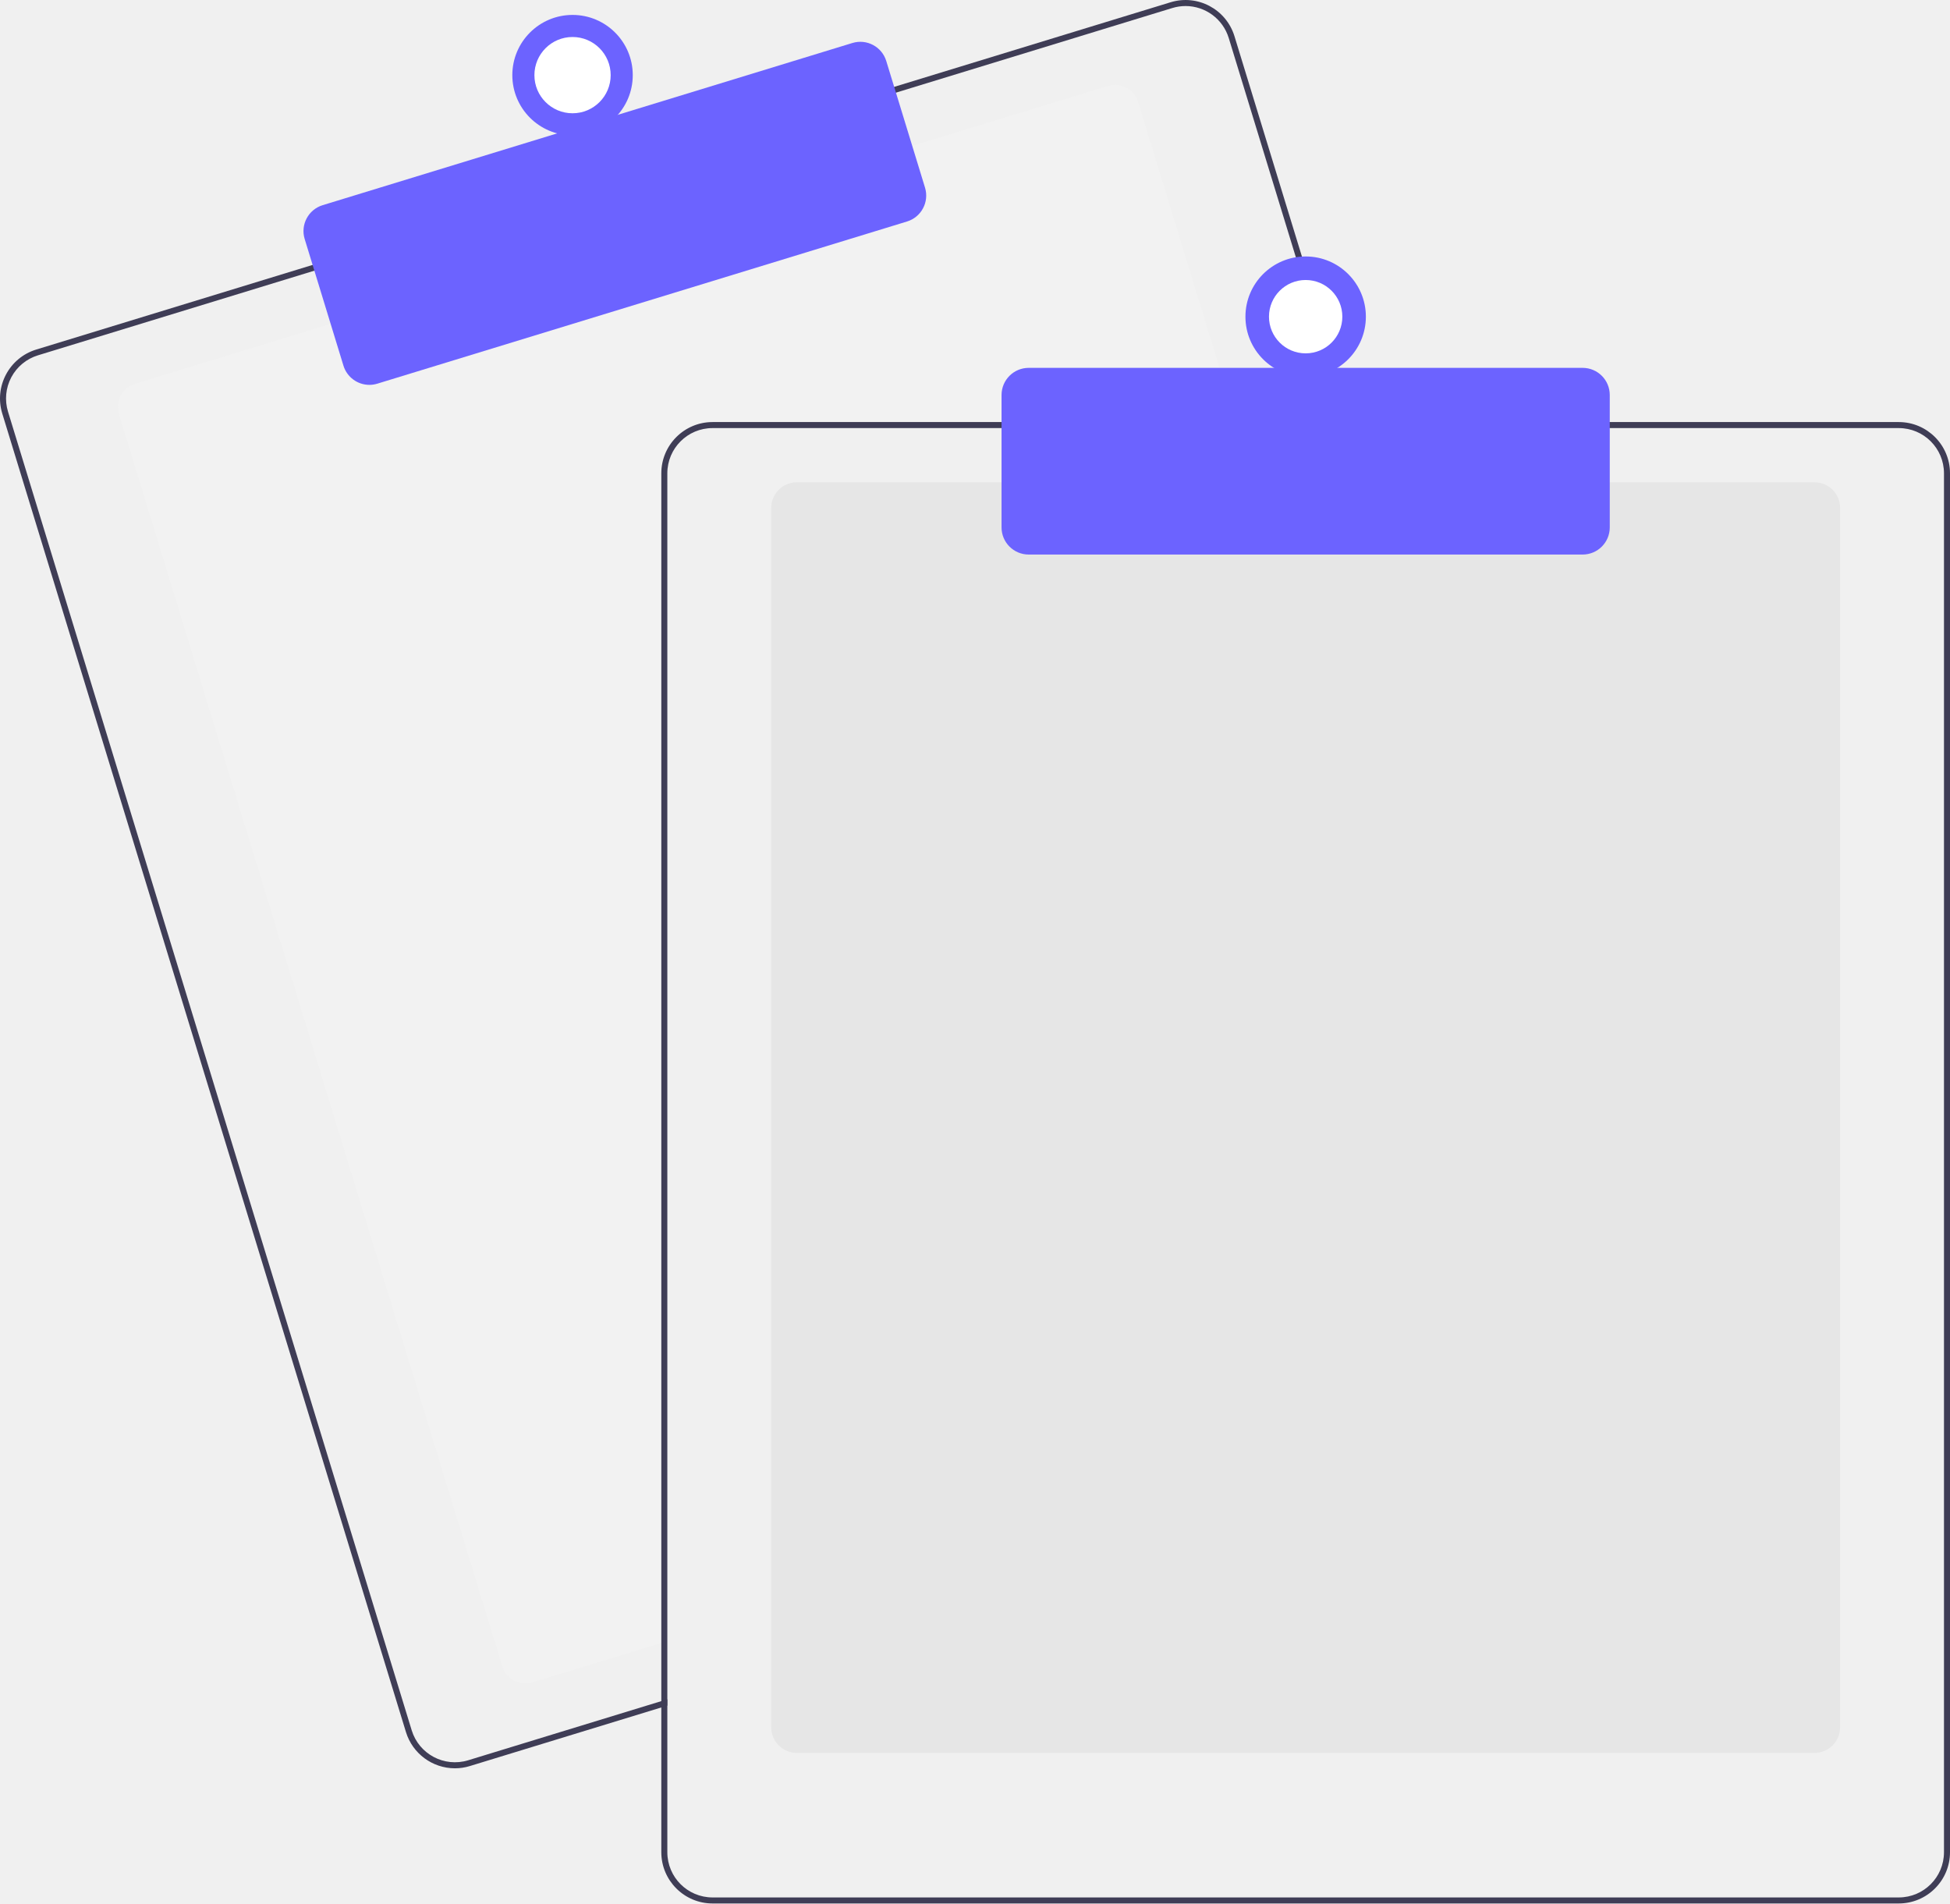
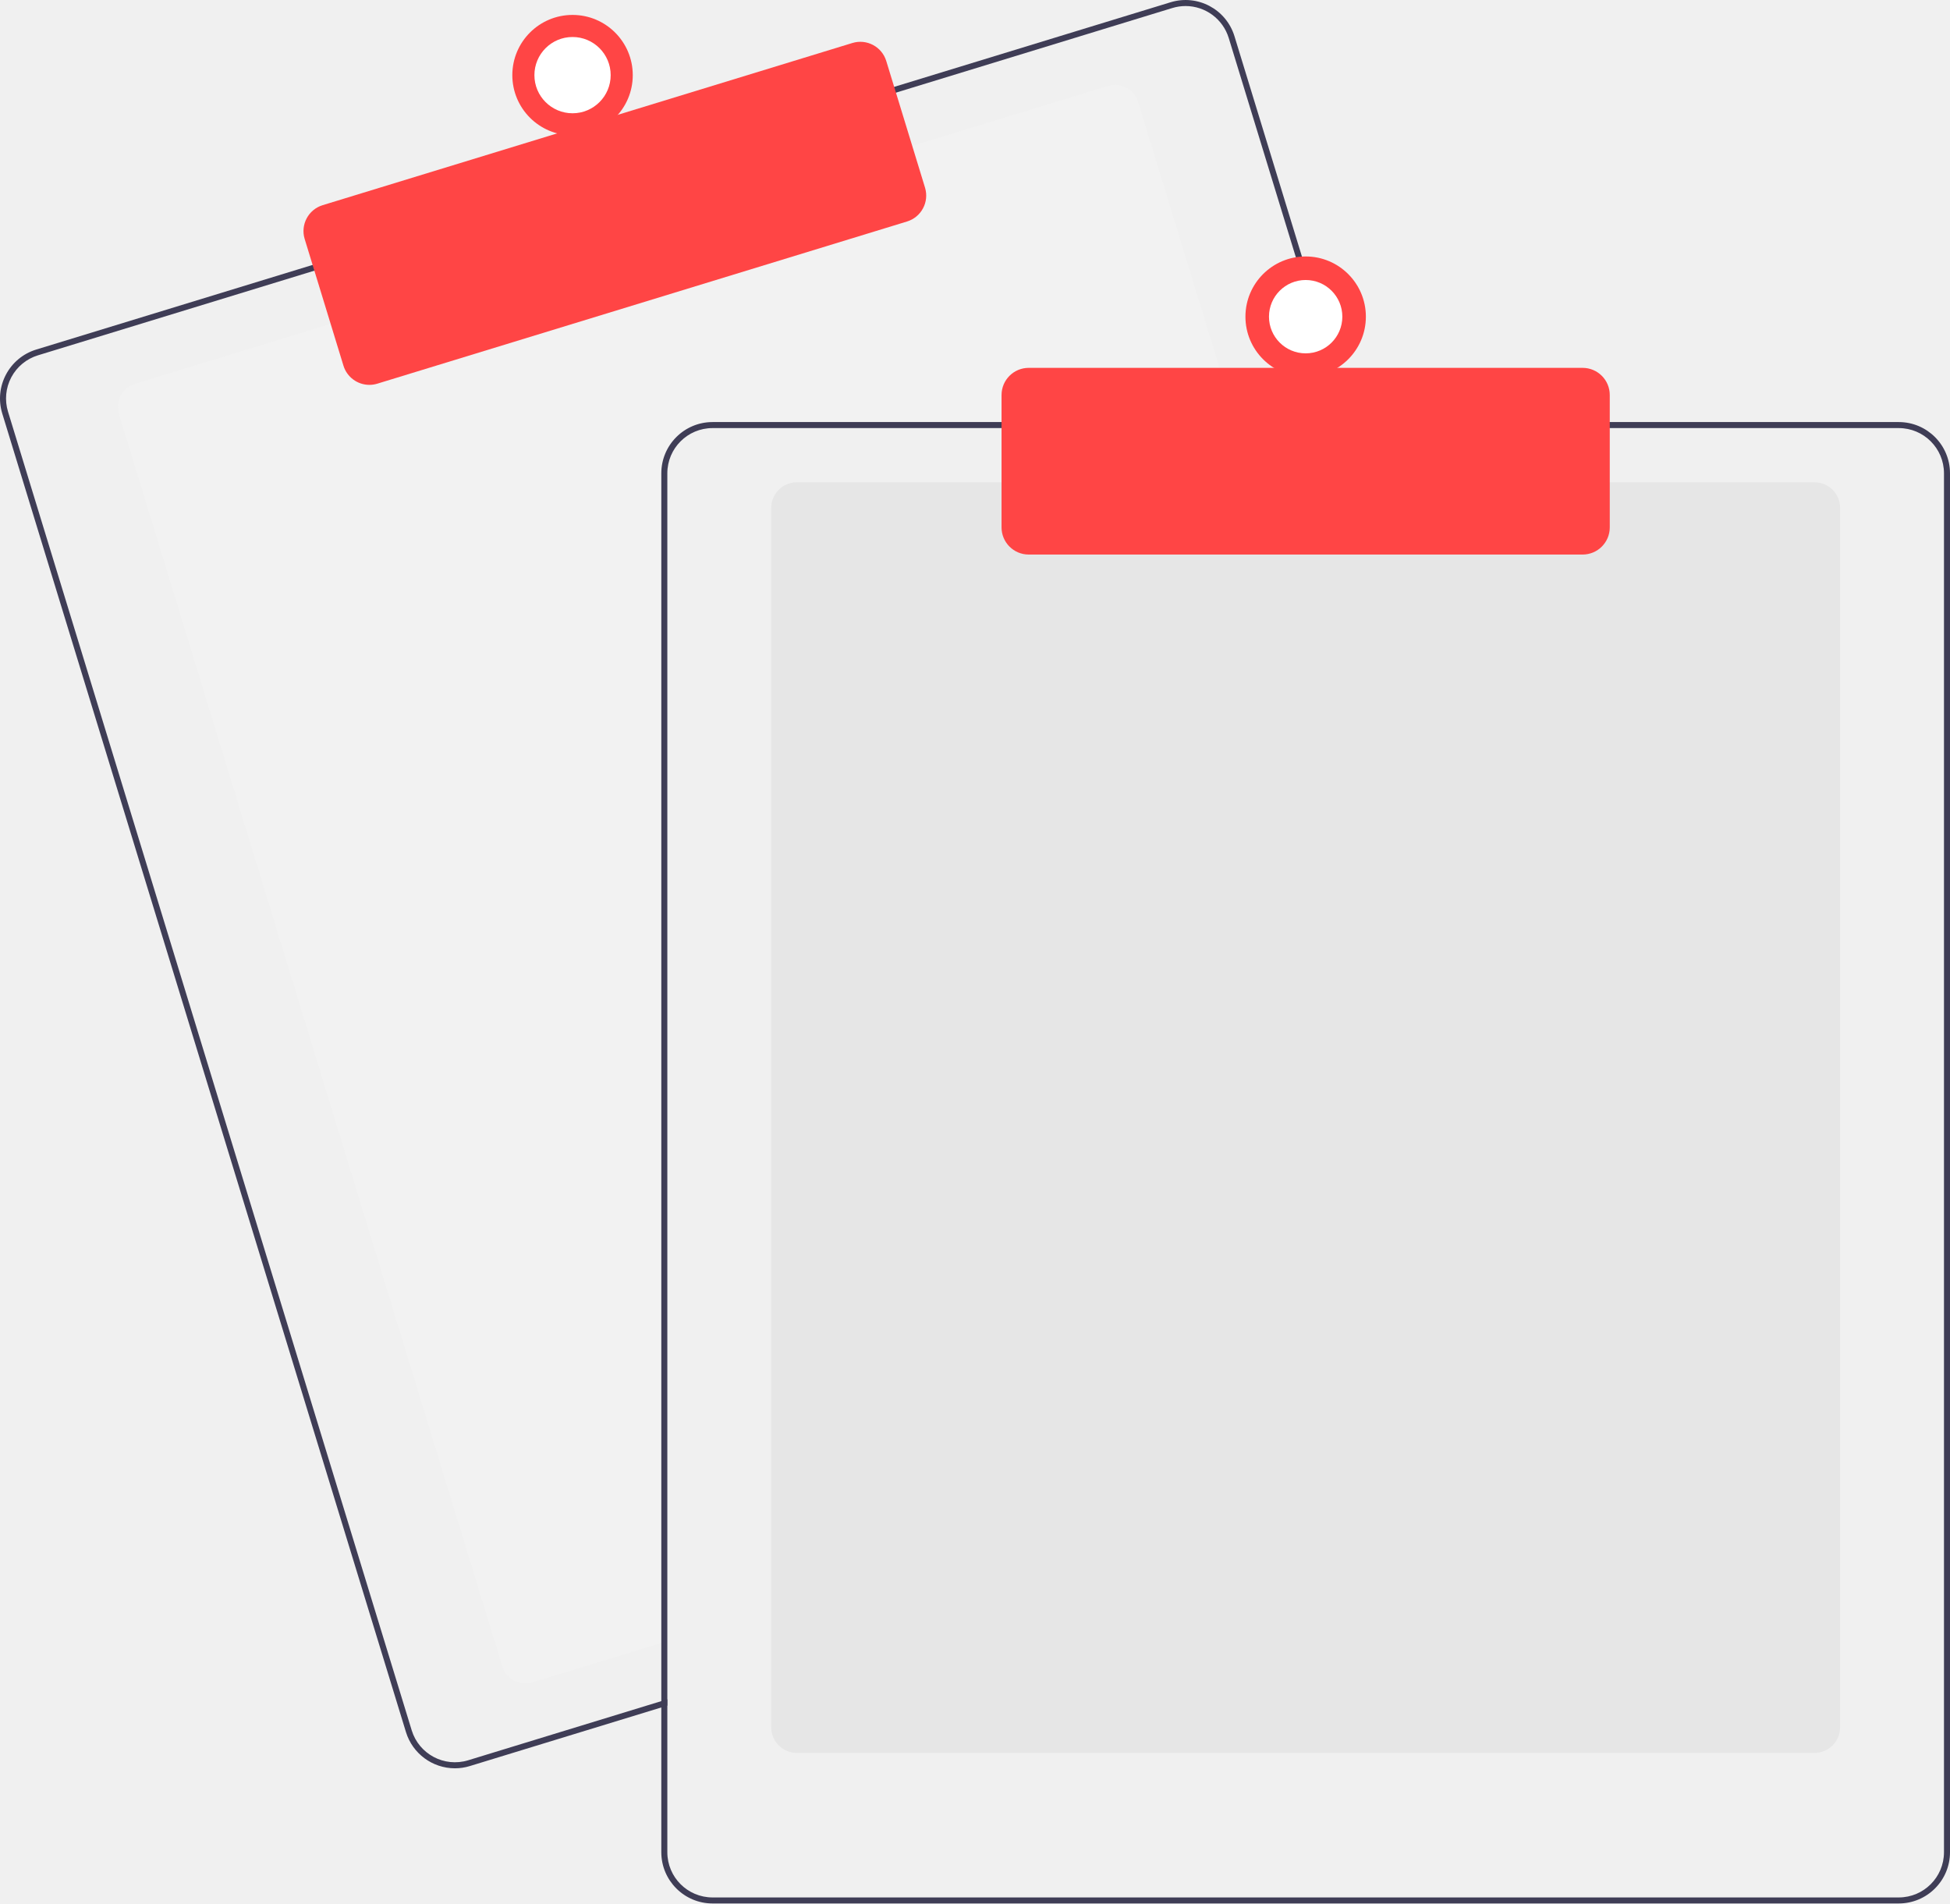
<svg xmlns="http://www.w3.org/2000/svg" width="647.636" height="632.174" viewBox="0 0 647.636 632.174" role="img" artist="Katerina Limpitsouni" source="https://undraw.co/">
  <path d="M687.328,276.087H512.818a15.018,15.018,0,0,0-15,15v387.85l-2,.61-42.81,13.11a8.007,8.007,0,0,1-9.99-5.31L315.678,271.397a8.003,8.003,0,0,1,5.31-9.99l65.97-20.2,191.25-58.54,65.97-20.2a7.989,7.989,0,0,1,9.99,5.3l32.55,106.32Z" transform="translate(-276.1819 -133.9131)" fill="#f2f2f2" />
  <path d="M725.408,274.087l-39.23-128.14a16.994,16.994,0,0,0-21.23-11.28l-92.75,28.39L380.958,221.607l-92.75,28.4a17.015,17.015,0,0,0-11.28,21.23l134.08,437.93a17.027,17.027,0,0,0,16.26,12.03,16.789,16.789,0,0,0,4.97-.75l63.58-19.46,2-.62v-2.09l-2,.61-64.17,19.65a15.015,15.015,0,0,1-18.73-9.95l-134.07-437.94a14.979,14.979,0,0,1,9.95-18.73l92.75-28.4,191.24-58.54,92.75-28.4a15.156,15.156,0,0,1,4.41-.66,15.015,15.015,0,0,1,14.32,10.61l39.05,127.56.62,2h2.08Z" transform="translate(-276.1819 -133.9131)" fill="#3f3d56" />
-   <path d="M398.863,261.734a9.016,9.016,0,0,1-8.611-6.367l-12.88-42.072a8.999,8.999,0,0,1,5.971-11.24l175.939-53.864a9.009,9.009,0,0,1,11.241,5.971l12.88,42.072a9.01,9.01,0,0,1-5.971,11.241L401.492,261.339A8.976,8.976,0,0,1,398.863,261.734Z" transform="translate(-276.1819 -133.9131)" fill="#6c63ff" />
-   <circle cx="190.154" cy="24.955" r="20" fill="#6c63ff" />
+   <path d="M398.863,261.734a9.016,9.016,0,0,1-8.611-6.367l-12.88-42.072a8.999,8.999,0,0,1,5.971-11.24l175.939-53.864a9.009,9.009,0,0,1,11.241,5.971l12.88,42.072a9.01,9.01,0,0,1-5.971,11.241L401.492,261.339A8.976,8.976,0,0,1,398.863,261.734Z" transform="translate(-276.1819 -133.9131)" fill="#FF4545" />
+   <circle cx="190.154" cy="24.955" r="20" fill="#FF4545" />
  <circle cx="190.154" cy="24.955" r="12.665" fill="#fff" />
  <path d="M878.818,716.087h-338a8.51,8.51,0,0,1-8.5-8.5v-405a8.51,8.51,0,0,1,8.5-8.5h338a8.51,8.51,0,0,1,8.5,8.5v405A8.51,8.51,0,0,1,878.818,716.087Z" transform="translate(-276.1819 -133.9131)" fill="#e6e6e6" />
  <path d="M723.318,274.087h-210.5a17.024,17.024,0,0,0-17,17v407.8l2-.61v-407.19a15.018,15.018,0,0,1,15-15H723.938Zm183.5,0h-394a17.024,17.024,0,0,0-17,17v458a17.024,17.024,0,0,0,17,17h394a17.024,17.024,0,0,0,17-17v-458A17.024,17.024,0,0,0,906.818,274.087Zm15,475a15.018,15.018,0,0,1-15,15h-394a15.018,15.018,0,0,1-15-15v-458a15.018,15.018,0,0,1,15-15h394a15.018,15.018,0,0,1,15,15Z" transform="translate(-276.1819 -133.9131)" fill="#3f3d56" />
-   <path d="M801.818,318.087h-184a9.01,9.01,0,0,1-9-9v-44a9.01,9.01,0,0,1,9-9h184a9.01,9.01,0,0,1,9,9v44A9.01,9.01,0,0,1,801.818,318.087Z" transform="translate(-276.1819 -133.9131)" fill="#6c63ff" />
-   <circle cx="433.636" cy="105.174" r="20" fill="#6c63ff" />
+   <path d="M801.818,318.087h-184a9.01,9.01,0,0,1-9-9v-44a9.01,9.01,0,0,1,9-9h184a9.01,9.01,0,0,1,9,9v44A9.01,9.01,0,0,1,801.818,318.087Z" transform="translate(-276.1819 -133.9131)" fill="#FF4545" />
+   <circle cx="433.636" cy="105.174" r="20" fill="#FF4545" />
  <circle cx="433.636" cy="105.174" r="12.182" fill="#fff" />
</svg>
